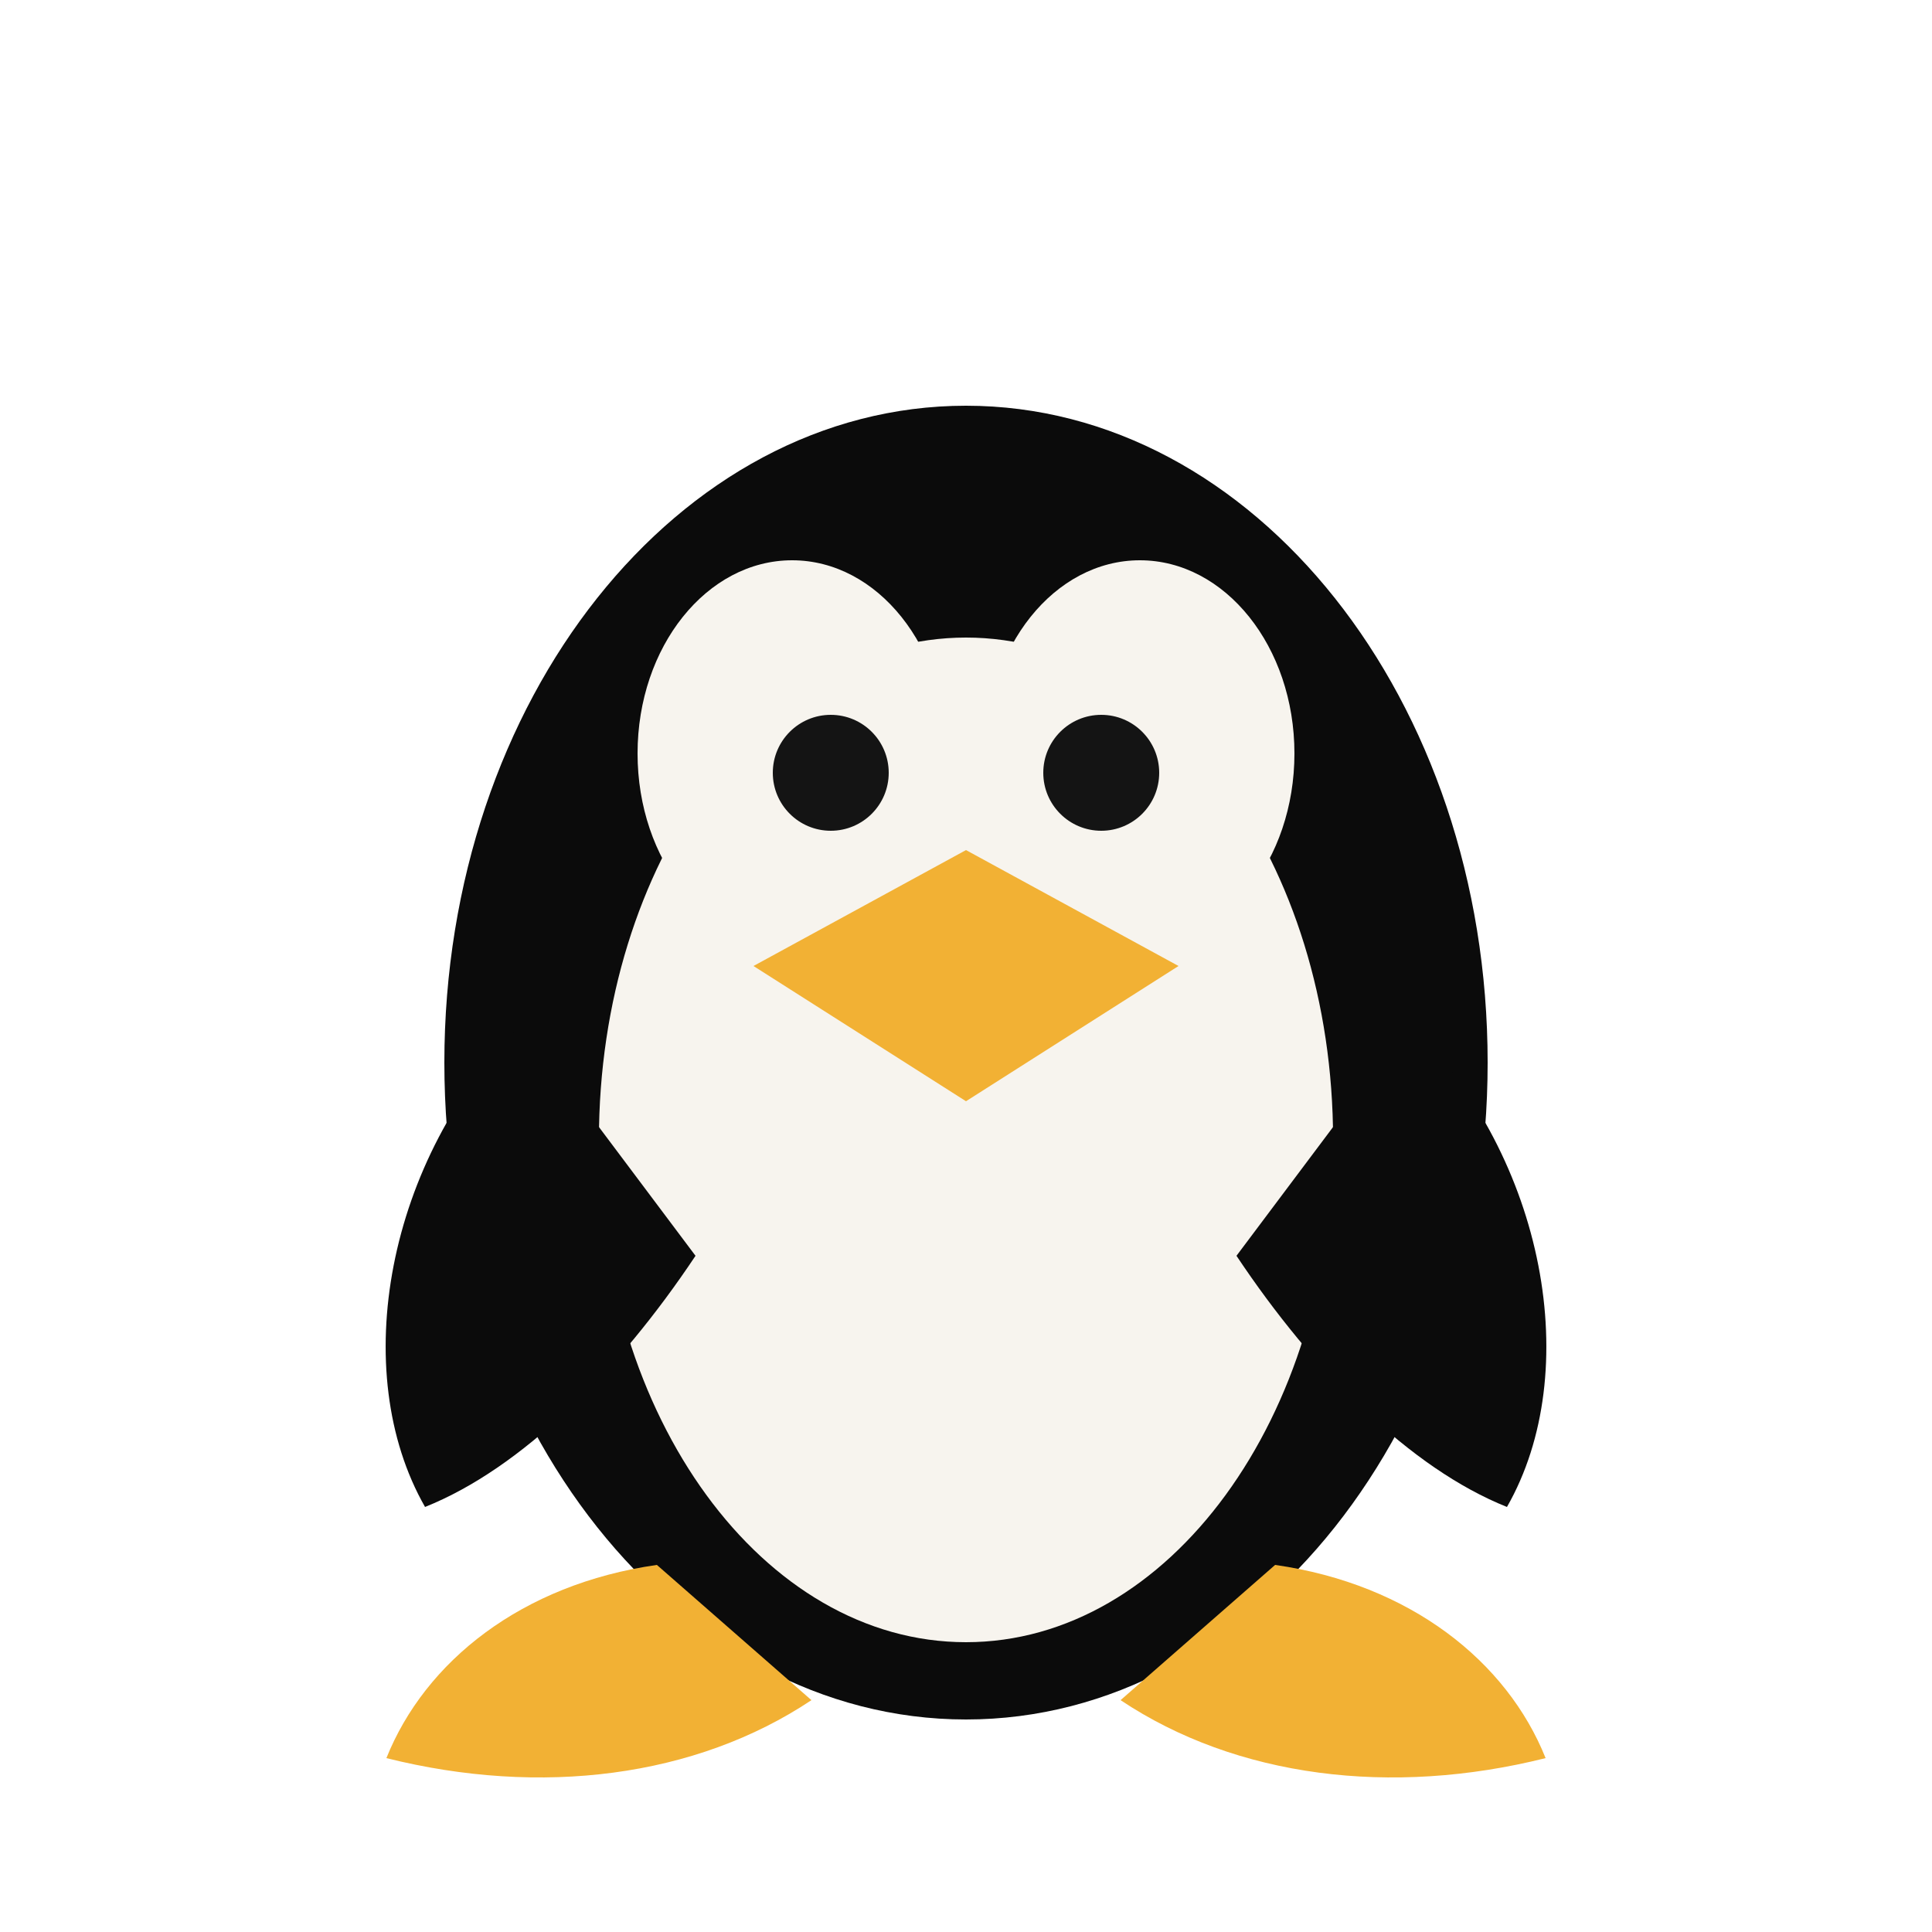
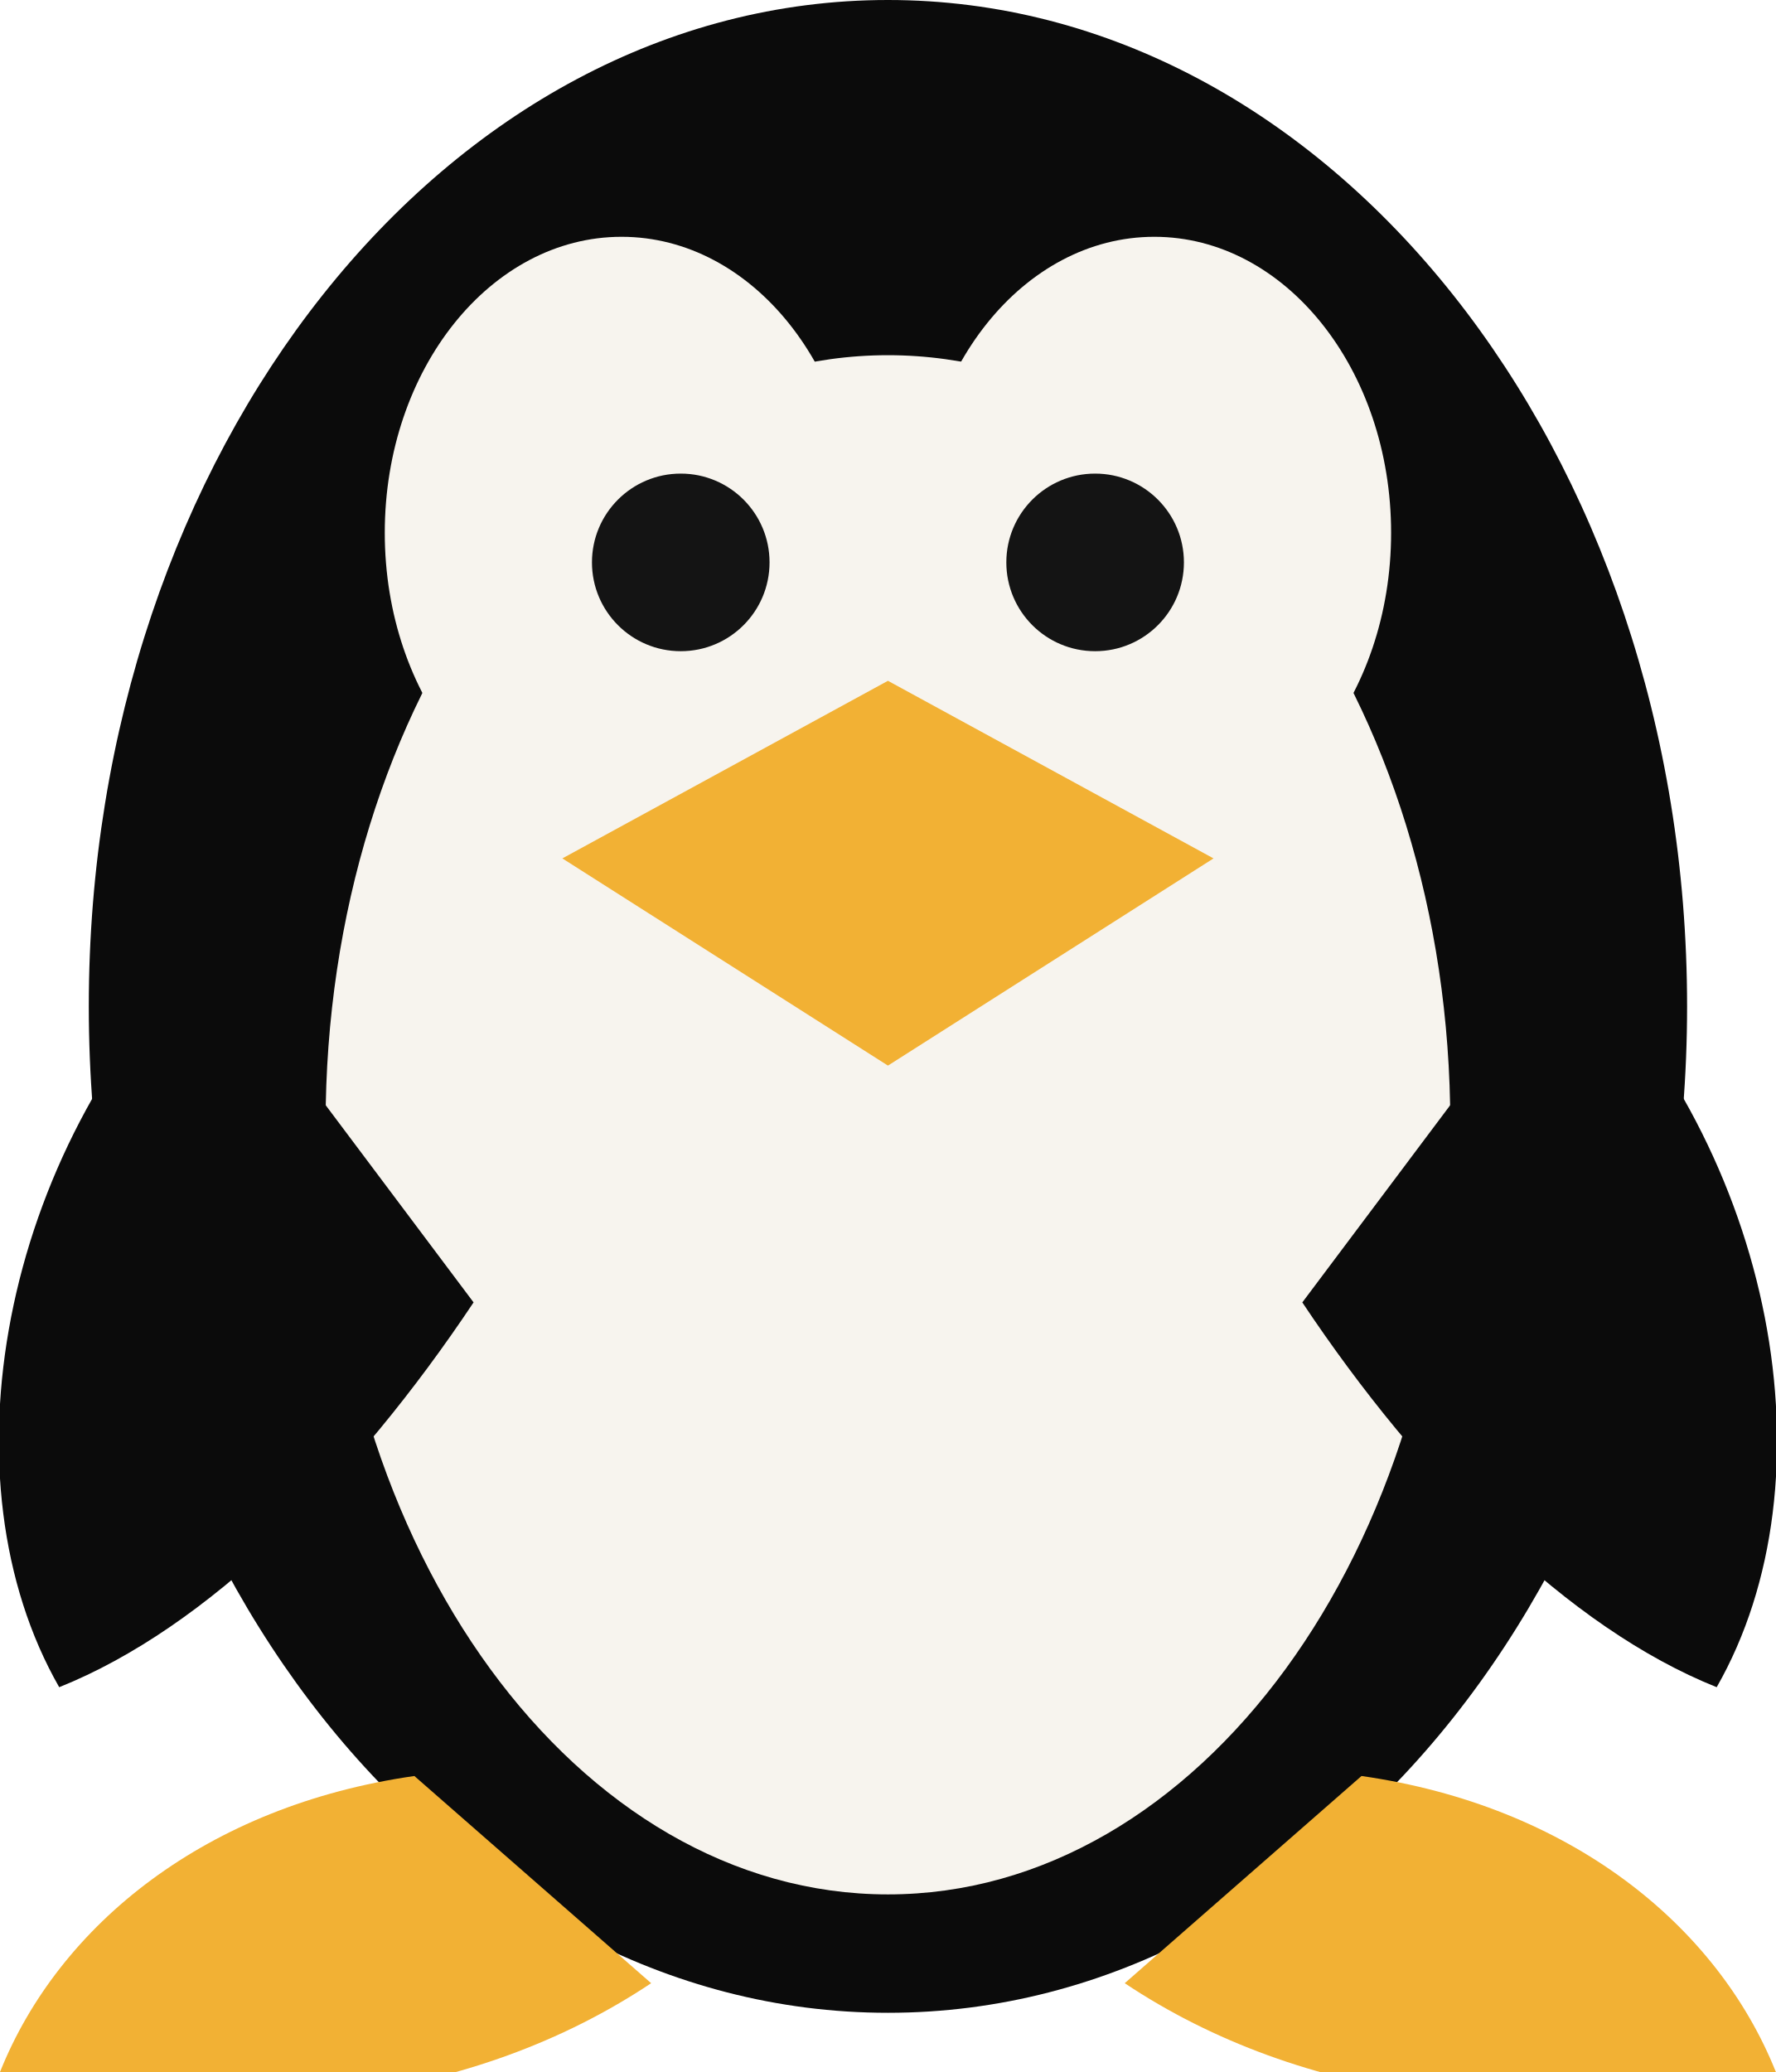
- <svg xmlns="http://www.w3.org/2000/svg" viewBox="0 0 100 100" role="img" aria-label="Linux penguin">
+ <svg xmlns="http://www.w3.org/2000/svg" viewBox="20 21 60 70" role="img" aria-label="Linux penguin">
  <ellipse cx="50" cy="55" rx="27" ry="34" fill="#0b0b0b" />
  <ellipse cx="50" cy="59" rx="19" ry="26" fill="#f7f4ee" />
  <ellipse cx="41" cy="39" rx="8" ry="10" fill="#f7f4ee" />
  <ellipse cx="59" cy="39" rx="8" ry="10" fill="#f7f4ee" />
  <circle cx="43" cy="40" r="3" fill="#141414" />
  <circle cx="57" cy="40" r="3" fill="#141414" />
  <path d="M50 44 39 50l11 7 11-7-11-6Z" fill="#f2b134" />
  <path d="M27 53c-7 7-9 18-5 25 5-2 10-7 14-13l-9-12Z" fill="#0b0b0b" />
  <path d="M73 53c7 7 9 18 5 25-5-2-10-7-14-13l9-12Z" fill="#0b0b0b" />
  <path d="M34 81c-7 1-12 5-14 10 8 2 16 1 22-3l-8-7Z" fill="#f2b134" />
  <path d="M66 81c7 1 12 5 14 10-8 2-16 1-22-3l8-7Z" fill="#f2b134" />
</svg>
